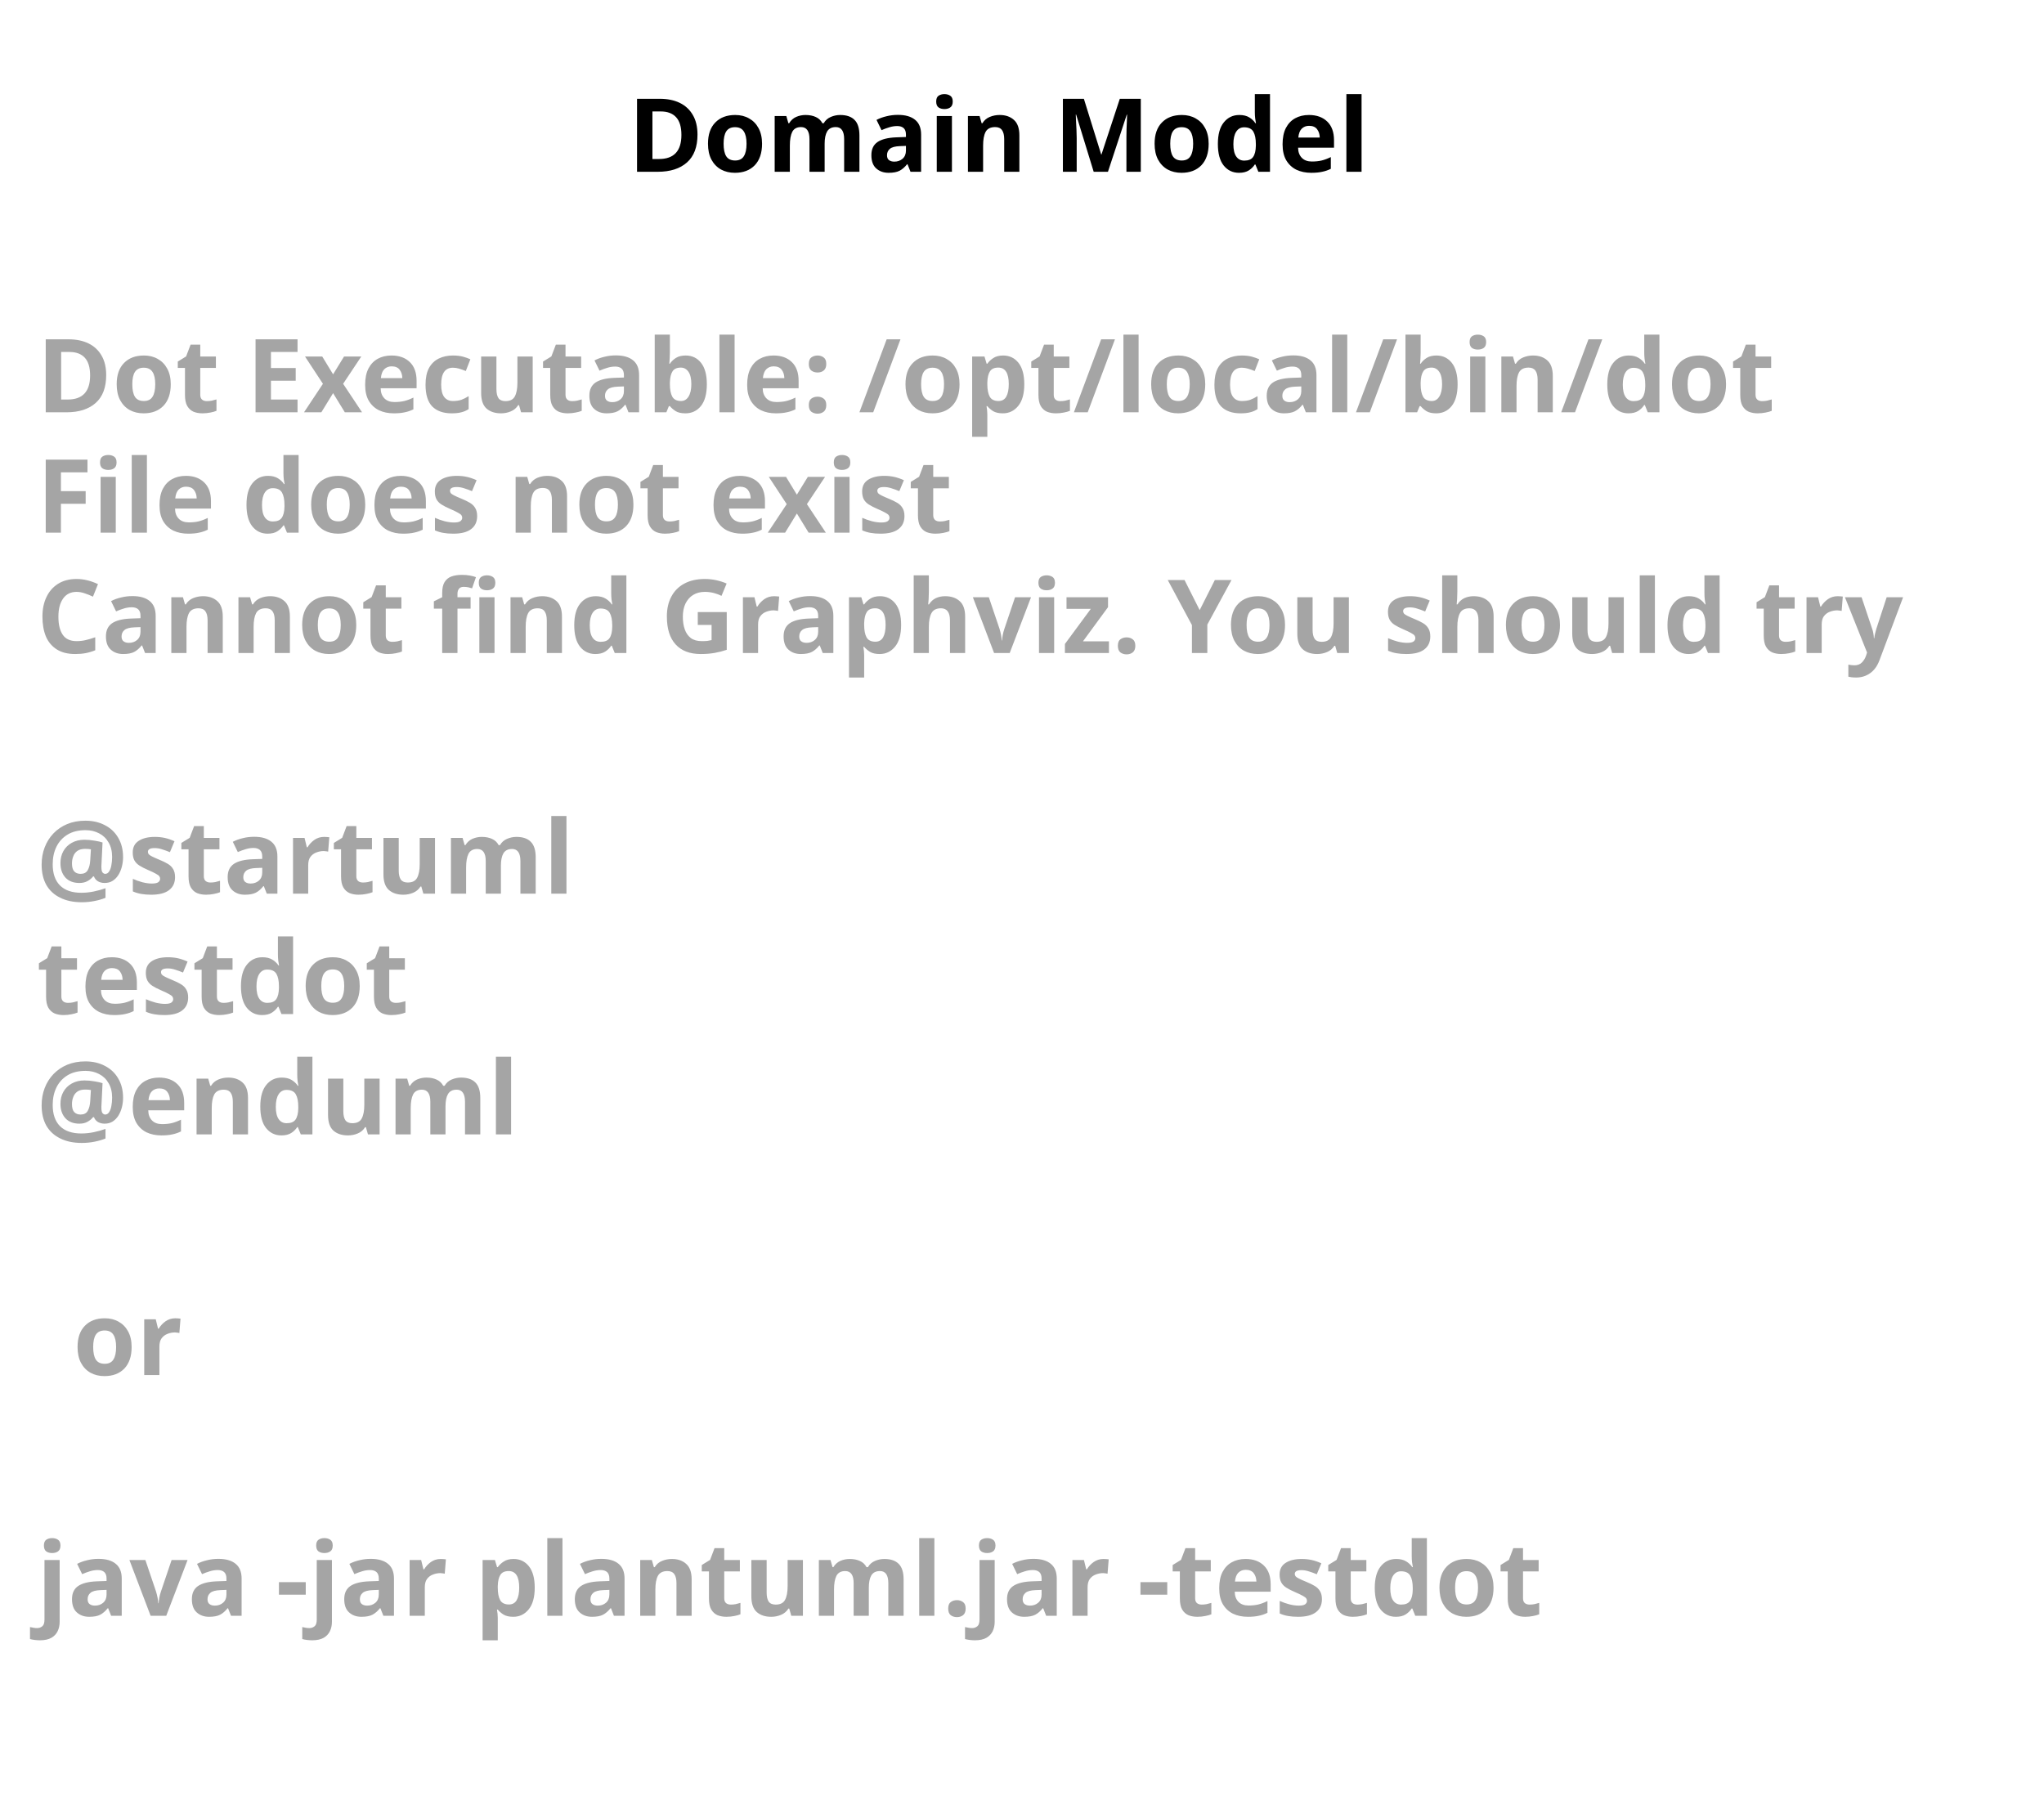
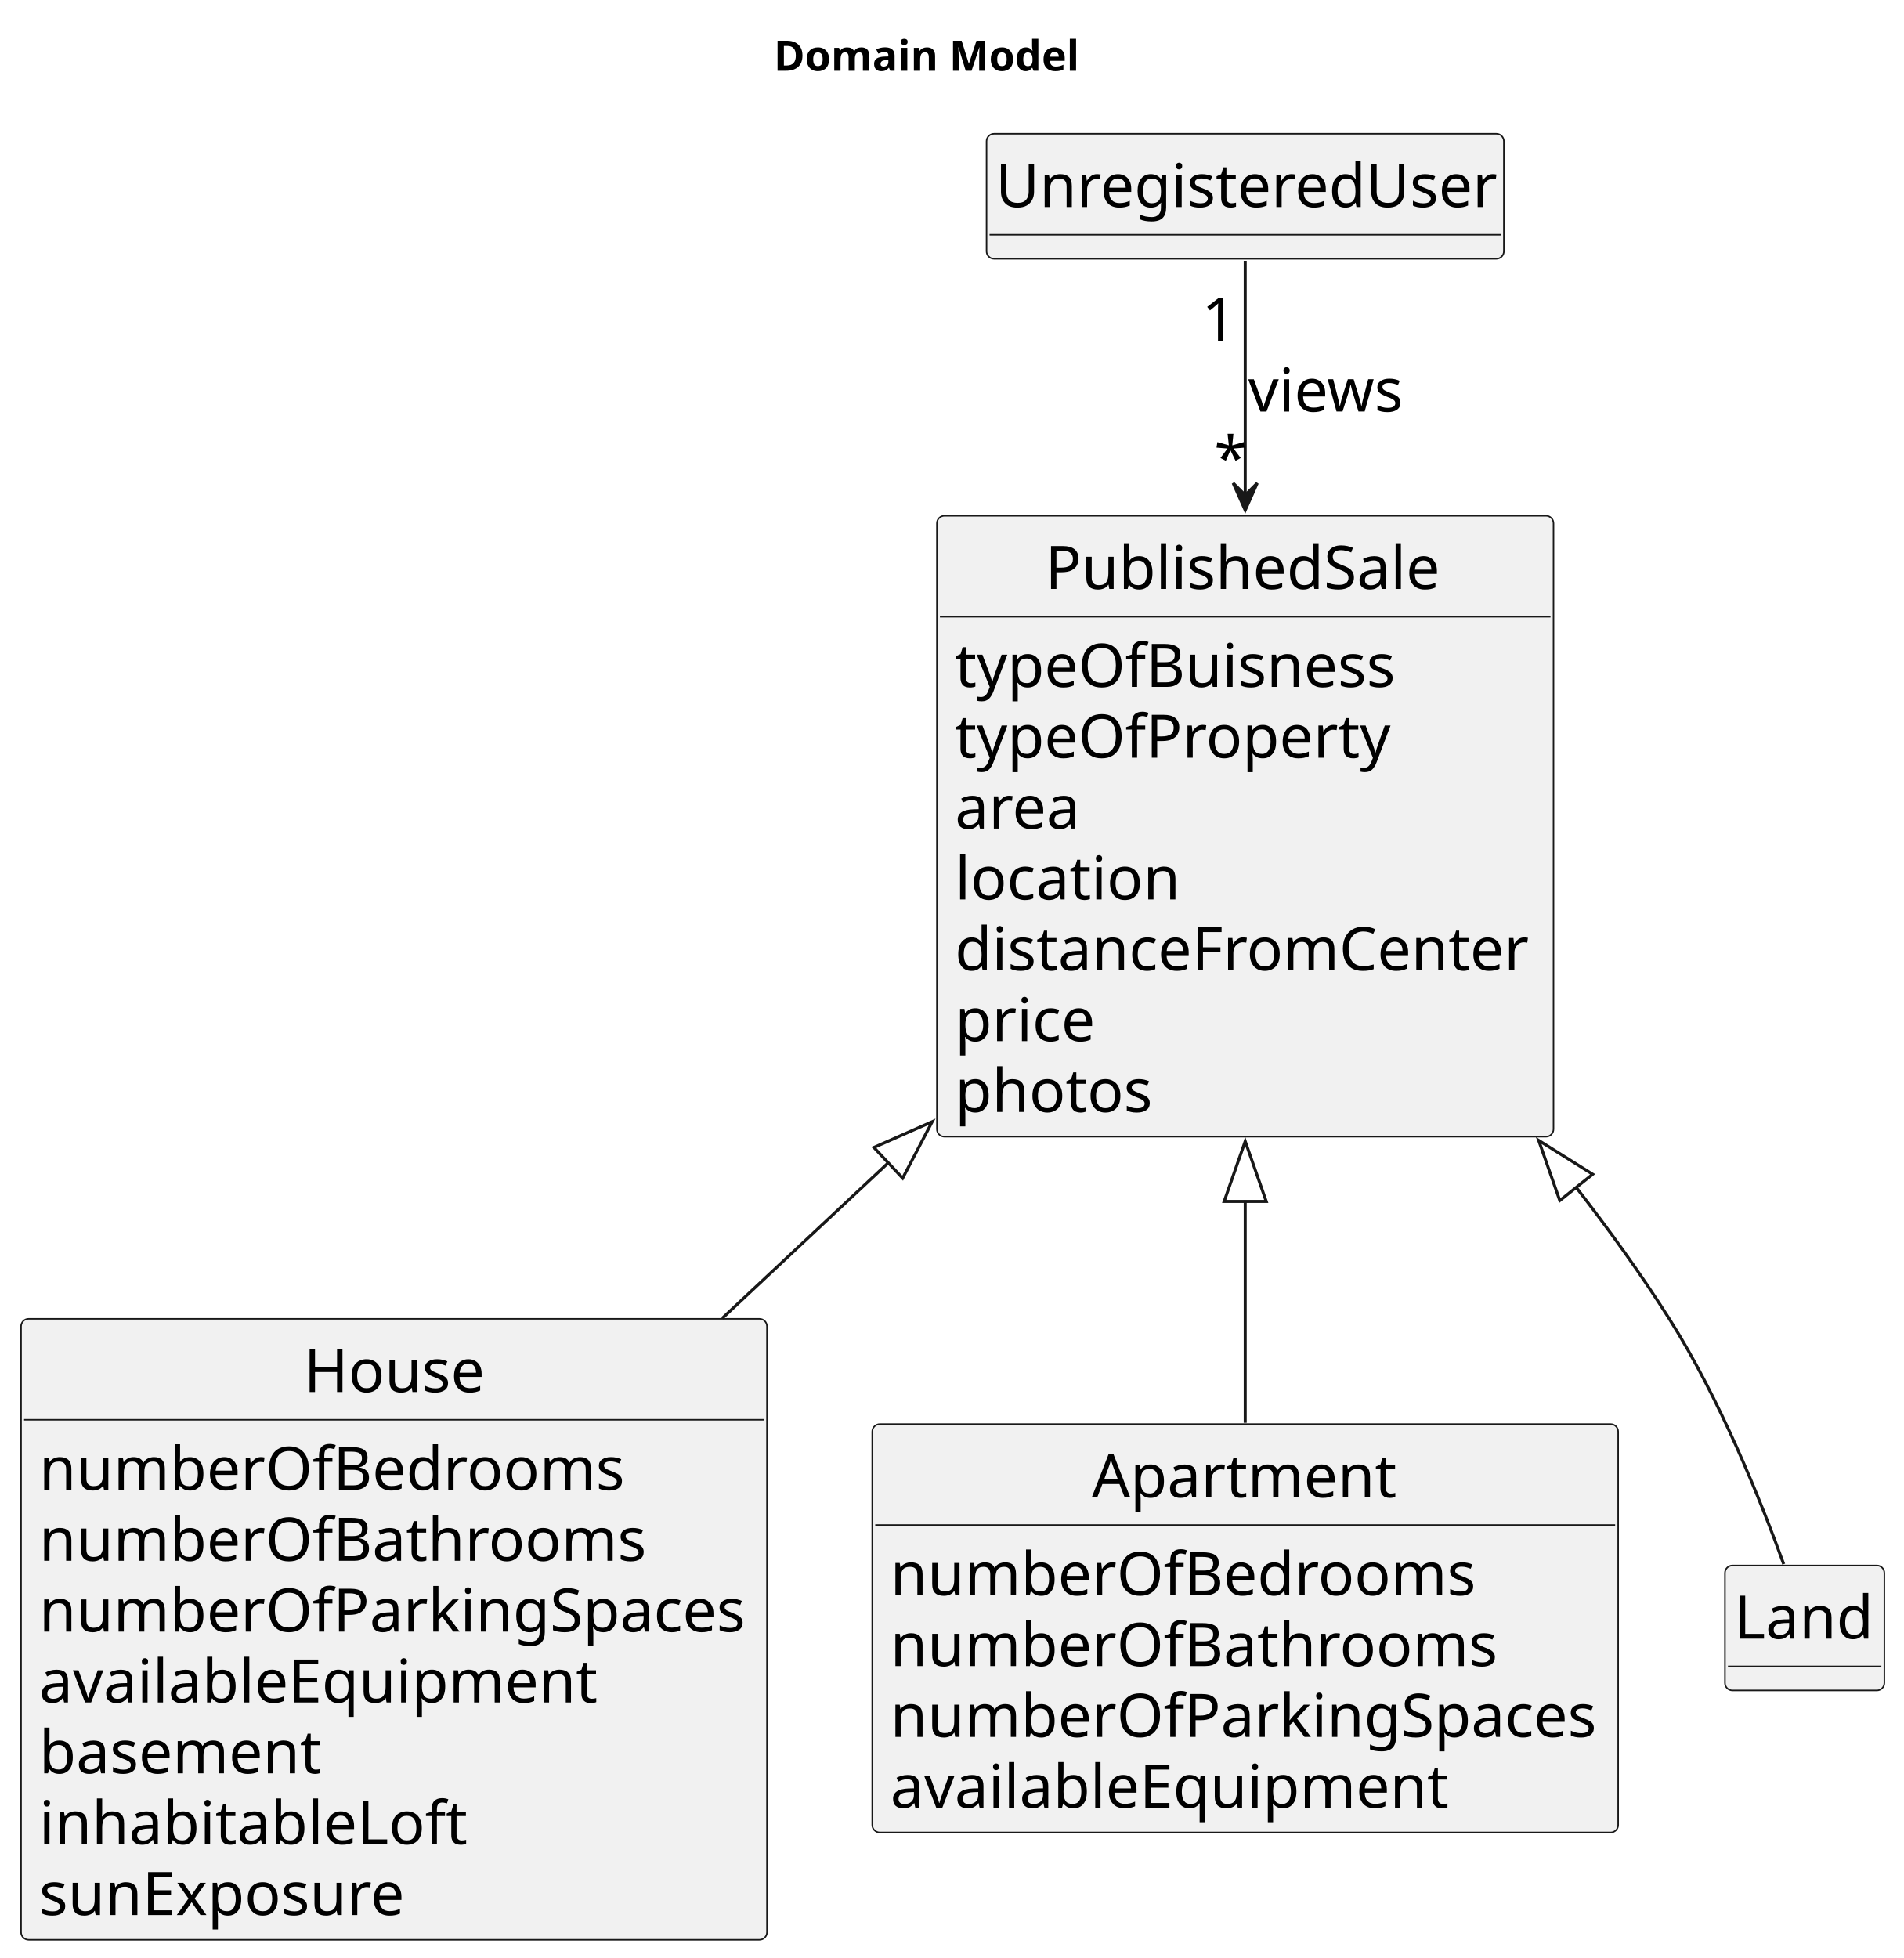
- <svg xmlns="http://www.w3.org/2000/svg" contentStyleType="text/css" height="246px" preserveAspectRatio="none" style="width:280px;height:246px;background:#FFFFFF;" version="1.1" viewBox="0 0 280 246" width="280px" zoomAndPan="magnify">
+ <svg xmlns="http://www.w3.org/2000/svg" contentStyleType="text/css" height="651px" preserveAspectRatio="none" style="width:633px;height:651px;background:#FFFFFF;" version="1.1" viewBox="0 0 633 651" width="633px" zoomAndPan="magnify">
  <defs />
  <g>
-     <text fill="#000000" font-family="sans-serif" font-size="14" font-weight="bold" lengthAdjust="spacing" textLength="105" x="86" y="23.535">Domain Model</text>
-     <text fill="#A5A5A5" font-family="sans-serif" font-size="14" font-weight="bold" lengthAdjust="spacing" textLength="252" x="5" y="56.488">Dot Executable: /opt/local/bin/dot</text>
-     <text fill="#A5A5A5" font-family="sans-serif" font-size="14" font-weight="bold" lengthAdjust="spacing" textLength="134" x="5" y="72.977">File does not exist</text>
-     <text fill="#A5A5A5" font-family="sans-serif" font-size="14" font-weight="bold" lengthAdjust="spacing" textLength="268" x="5" y="89.465">Cannot find Graphviz. You should try</text>
-     <text fill="#A5A5A5" font-family="sans-serif" font-size="14" font-weight="bold" lengthAdjust="spacing" textLength="5" x="5" y="105.953"> </text>
-     <text fill="#A5A5A5" font-family="sans-serif" font-size="14" font-weight="bold" lengthAdjust="spacing" textLength="74" x="5" y="122.441">@startuml</text>
-     <text fill="#A5A5A5" font-family="sans-serif" font-size="14" font-weight="bold" lengthAdjust="spacing" textLength="52" x="5" y="138.93">testdot</text>
-     <text fill="#A5A5A5" font-family="sans-serif" font-size="14" font-weight="bold" lengthAdjust="spacing" textLength="66" x="5" y="155.418">@enduml</text>
-     <text fill="#A5A5A5" font-family="sans-serif" font-size="14" font-weight="bold" lengthAdjust="spacing" textLength="5" x="5" y="171.906"> </text>
-     <text fill="#A5A5A5" font-family="sans-serif" font-size="14" font-weight="bold" lengthAdjust="spacing" textLength="15" x="10" y="188.394">or</text>
-     <text fill="#A5A5A5" font-family="sans-serif" font-size="14" font-weight="bold" lengthAdjust="spacing" textLength="5" x="5" y="204.883"> </text>
-     <text fill="#A5A5A5" font-family="sans-serif" font-size="14" font-weight="bold" lengthAdjust="spacing" textLength="220" x="5" y="221.371">java -jar plantuml.jar -testdot</text>
-     <text fill="#A5A5A5" font-family="sans-serif" font-size="14" font-weight="bold" lengthAdjust="spacing" textLength="5" x="5" y="237.859"> </text>
+     <text fill="#000000" font-family="sans-serif" font-size="14" font-weight="bold" lengthAdjust="spacing" textLength="105" x="257.25" y="23.535">Domain Model</text>
+     <g id="elem_UnregisteredUser">
+       <rect codeLine="16" fill="#F1F1F1" height="41.555" id="UnregisteredUser" rx="2.5" ry="2.5" style="stroke:#181818;stroke-width:0.5;" width="172" x="328" y="44.488" />
+       <text fill="#000000" font-family="sans-serif" font-size="20" lengthAdjust="spacing" textLength="166" x="331" y="68.824">UnregisteredUser</text>
+       <line style="stroke:#181818;stroke-width:0.5;" x1="329" x2="499" y1="78.043" y2="78.043" />
+     </g>
+     <g id="elem_PublishedSale">
+       <rect codeLine="21" fill="#F1F1F1" height="206.438" id="PublishedSale" rx="2.5" ry="2.5" style="stroke:#181818;stroke-width:0.5;" width="205" x="311.5" y="171.488" />
+       <text fill="#000000" font-family="sans-serif" font-size="20" lengthAdjust="spacing" textLength="133" x="347.5" y="195.824">PublishedSale</text>
+       <line style="stroke:#181818;stroke-width:0.5;" x1="312.5" x2="515.5" y1="205.043" y2="205.043" />
+       <text fill="#000000" font-family="sans-serif" font-size="20" lengthAdjust="spacing" textLength="147" x="317.5" y="228.379">typeOfBuisness</text>
+       <text fill="#000000" font-family="sans-serif" font-size="20" lengthAdjust="spacing" textLength="144" x="317.5" y="251.934">typeOfProperty</text>
+       <text fill="#000000" font-family="sans-serif" font-size="20" lengthAdjust="spacing" textLength="41" x="317.5" y="275.488">area</text>
+       <text fill="#000000" font-family="sans-serif" font-size="20" lengthAdjust="spacing" textLength="76" x="317.5" y="299.043">location</text>
+       <text fill="#000000" font-family="sans-serif" font-size="20" lengthAdjust="spacing" textLength="193" x="317.5" y="322.598">distanceFromCenter</text>
+       <text fill="#000000" font-family="sans-serif" font-size="20" lengthAdjust="spacing" textLength="48" x="317.5" y="346.152">price</text>
+       <text fill="#000000" font-family="sans-serif" font-size="20" lengthAdjust="spacing" textLength="66" x="317.5" y="369.707">photos</text>
+     </g>
+     <g id="elem_House">
+       <rect codeLine="31" fill="#F1F1F1" height="206.438" id="House" rx="2.5" ry="2.5" style="stroke:#181818;stroke-width:0.5;" width="248" x="7" y="438.488" />
+       <text fill="#000000" font-family="sans-serif" font-size="20" lengthAdjust="spacing" textLength="60" x="101" y="462.824">House</text>
+       <line style="stroke:#181818;stroke-width:0.5;" x1="8" x2="254" y1="472.043" y2="472.043" />
+       <text fill="#000000" font-family="sans-serif" font-size="20" lengthAdjust="spacing" textLength="195" x="13" y="495.379">numberOfBedrooms</text>
+       <text fill="#000000" font-family="sans-serif" font-size="20" lengthAdjust="spacing" textLength="201" x="13" y="518.934">numberOfBathrooms</text>
+       <text fill="#000000" font-family="sans-serif" font-size="20" lengthAdjust="spacing" textLength="236" x="13" y="542.488">numberOfParkingSpaces</text>
+       <text fill="#000000" font-family="sans-serif" font-size="20" lengthAdjust="spacing" textLength="189" x="13" y="566.043">availableEquipment</text>
+       <text fill="#000000" font-family="sans-serif" font-size="20" lengthAdjust="spacing" textLength="94" x="13" y="589.598">basement</text>
+       <text fill="#000000" font-family="sans-serif" font-size="20" lengthAdjust="spacing" textLength="145" x="13" y="613.152">inhabitableLoft</text>
+       <text fill="#000000" font-family="sans-serif" font-size="20" lengthAdjust="spacing" textLength="123" x="13" y="636.707">sunExposure</text>
+     </g>
+     <g id="elem_Apartment">
+       <rect codeLine="41" fill="#F1F1F1" height="135.773" id="Apartment" rx="2.5" ry="2.5" style="stroke:#181818;stroke-width:0.5;" width="248" x="290" y="473.488" />
+       <text fill="#000000" font-family="sans-serif" font-size="20" lengthAdjust="spacing" textLength="102" x="363" y="497.824">Apartment</text>
+       <line style="stroke:#181818;stroke-width:0.5;" x1="291" x2="537" y1="507.043" y2="507.043" />
+       <text fill="#000000" font-family="sans-serif" font-size="20" lengthAdjust="spacing" textLength="195" x="296" y="530.379">numberOfBedrooms</text>
+       <text fill="#000000" font-family="sans-serif" font-size="20" lengthAdjust="spacing" textLength="201" x="296" y="553.934">numberOfBathrooms</text>
+       <text fill="#000000" font-family="sans-serif" font-size="20" lengthAdjust="spacing" textLength="236" x="296" y="577.488">numberOfParkingSpaces</text>
+       <text fill="#000000" font-family="sans-serif" font-size="20" lengthAdjust="spacing" textLength="189" x="296" y="601.043">availableEquipment</text>
+     </g>
+     <g id="elem_Land">
+       <rect codeLine="48" fill="#F1F1F1" height="41.555" id="Land" rx="2.5" ry="2.5" style="stroke:#181818;stroke-width:0.5;" width="53" x="573.5" y="520.488" />
+       <text fill="#000000" font-family="sans-serif" font-size="20" lengthAdjust="spacing" textLength="47" x="576.5" y="544.824">Land</text>
+       <line style="stroke:#181818;stroke-width:0.5;" x1="574.5" x2="625.5" y1="554.043" y2="554.043" />
+     </g>
+     <g id="link_PublishedSale_House">
+       <path d="M295.43,386.518 C277.08,403.698 258.21,421.368 240.09,438.338 " fill="none" id="PublishedSale-backto-House" style="stroke:#181818;stroke-width:1.0;" />
+       <polygon fill="none" points="290.54,381.508,309.93,372.948,300.11,391.728,290.54,381.508" style="stroke:#181818;stroke-width:1.0;" />
+     </g>
+     <g id="link_PublishedSale_Apartment">
+       <path d="M414,399.148 C414,424.608 414,450.508 414,473.058 " fill="none" id="PublishedSale-backto-Apartment" style="stroke:#181818;stroke-width:1.0;" />
+       <polygon fill="none" points="407,399.458,414,379.458,421,399.458,407,399.458" style="stroke:#181818;stroke-width:1.0;" />
+     </g>
+     <g id="link_PublishedSale_Land">
+       <path d="M523.88,394.568 C535.02,408.908 545.65,423.718 555,438.488 C571.77,464.978 585.34,498.788 593.04,520.048 " fill="none" id="PublishedSale-backto-Land" style="stroke:#181818;stroke-width:1.0;" />
+       <polygon fill="none" points="518.59,399.158,511.57,379.168,529.52,390.418,518.59,399.158" style="stroke:#181818;stroke-width:1.0;" />
+     </g>
+     <g id="link_UnregisteredUser_PublishedSale">
+       <path codeLine="51" d="M414,86.708 C414,105.428 414,134.788 414,164.748 " fill="none" id="UnregisteredUser-to-PublishedSale" style="stroke:#181818;stroke-width:1.0;" />
+       <polygon fill="#181818" points="414,169.628,418,160.628,414,164.628,410,160.628,414,169.628" style="stroke:#181818;stroke-width:1.0;" />
+       <text fill="#000000" font-family="sans-serif" font-size="20" lengthAdjust="spacing" textLength="52" x="415" y="136.824">views</text>
+       <text fill="#000000" font-family="sans-serif" font-size="20" lengthAdjust="spacing" textLength="13" x="399.578" y="113.311">1</text>
+       <text fill="#000000" font-family="sans-serif" font-size="20" lengthAdjust="spacing" textLength="10" x="403.648" y="159.414">*</text>
+     </g>
  </g>
</svg>
